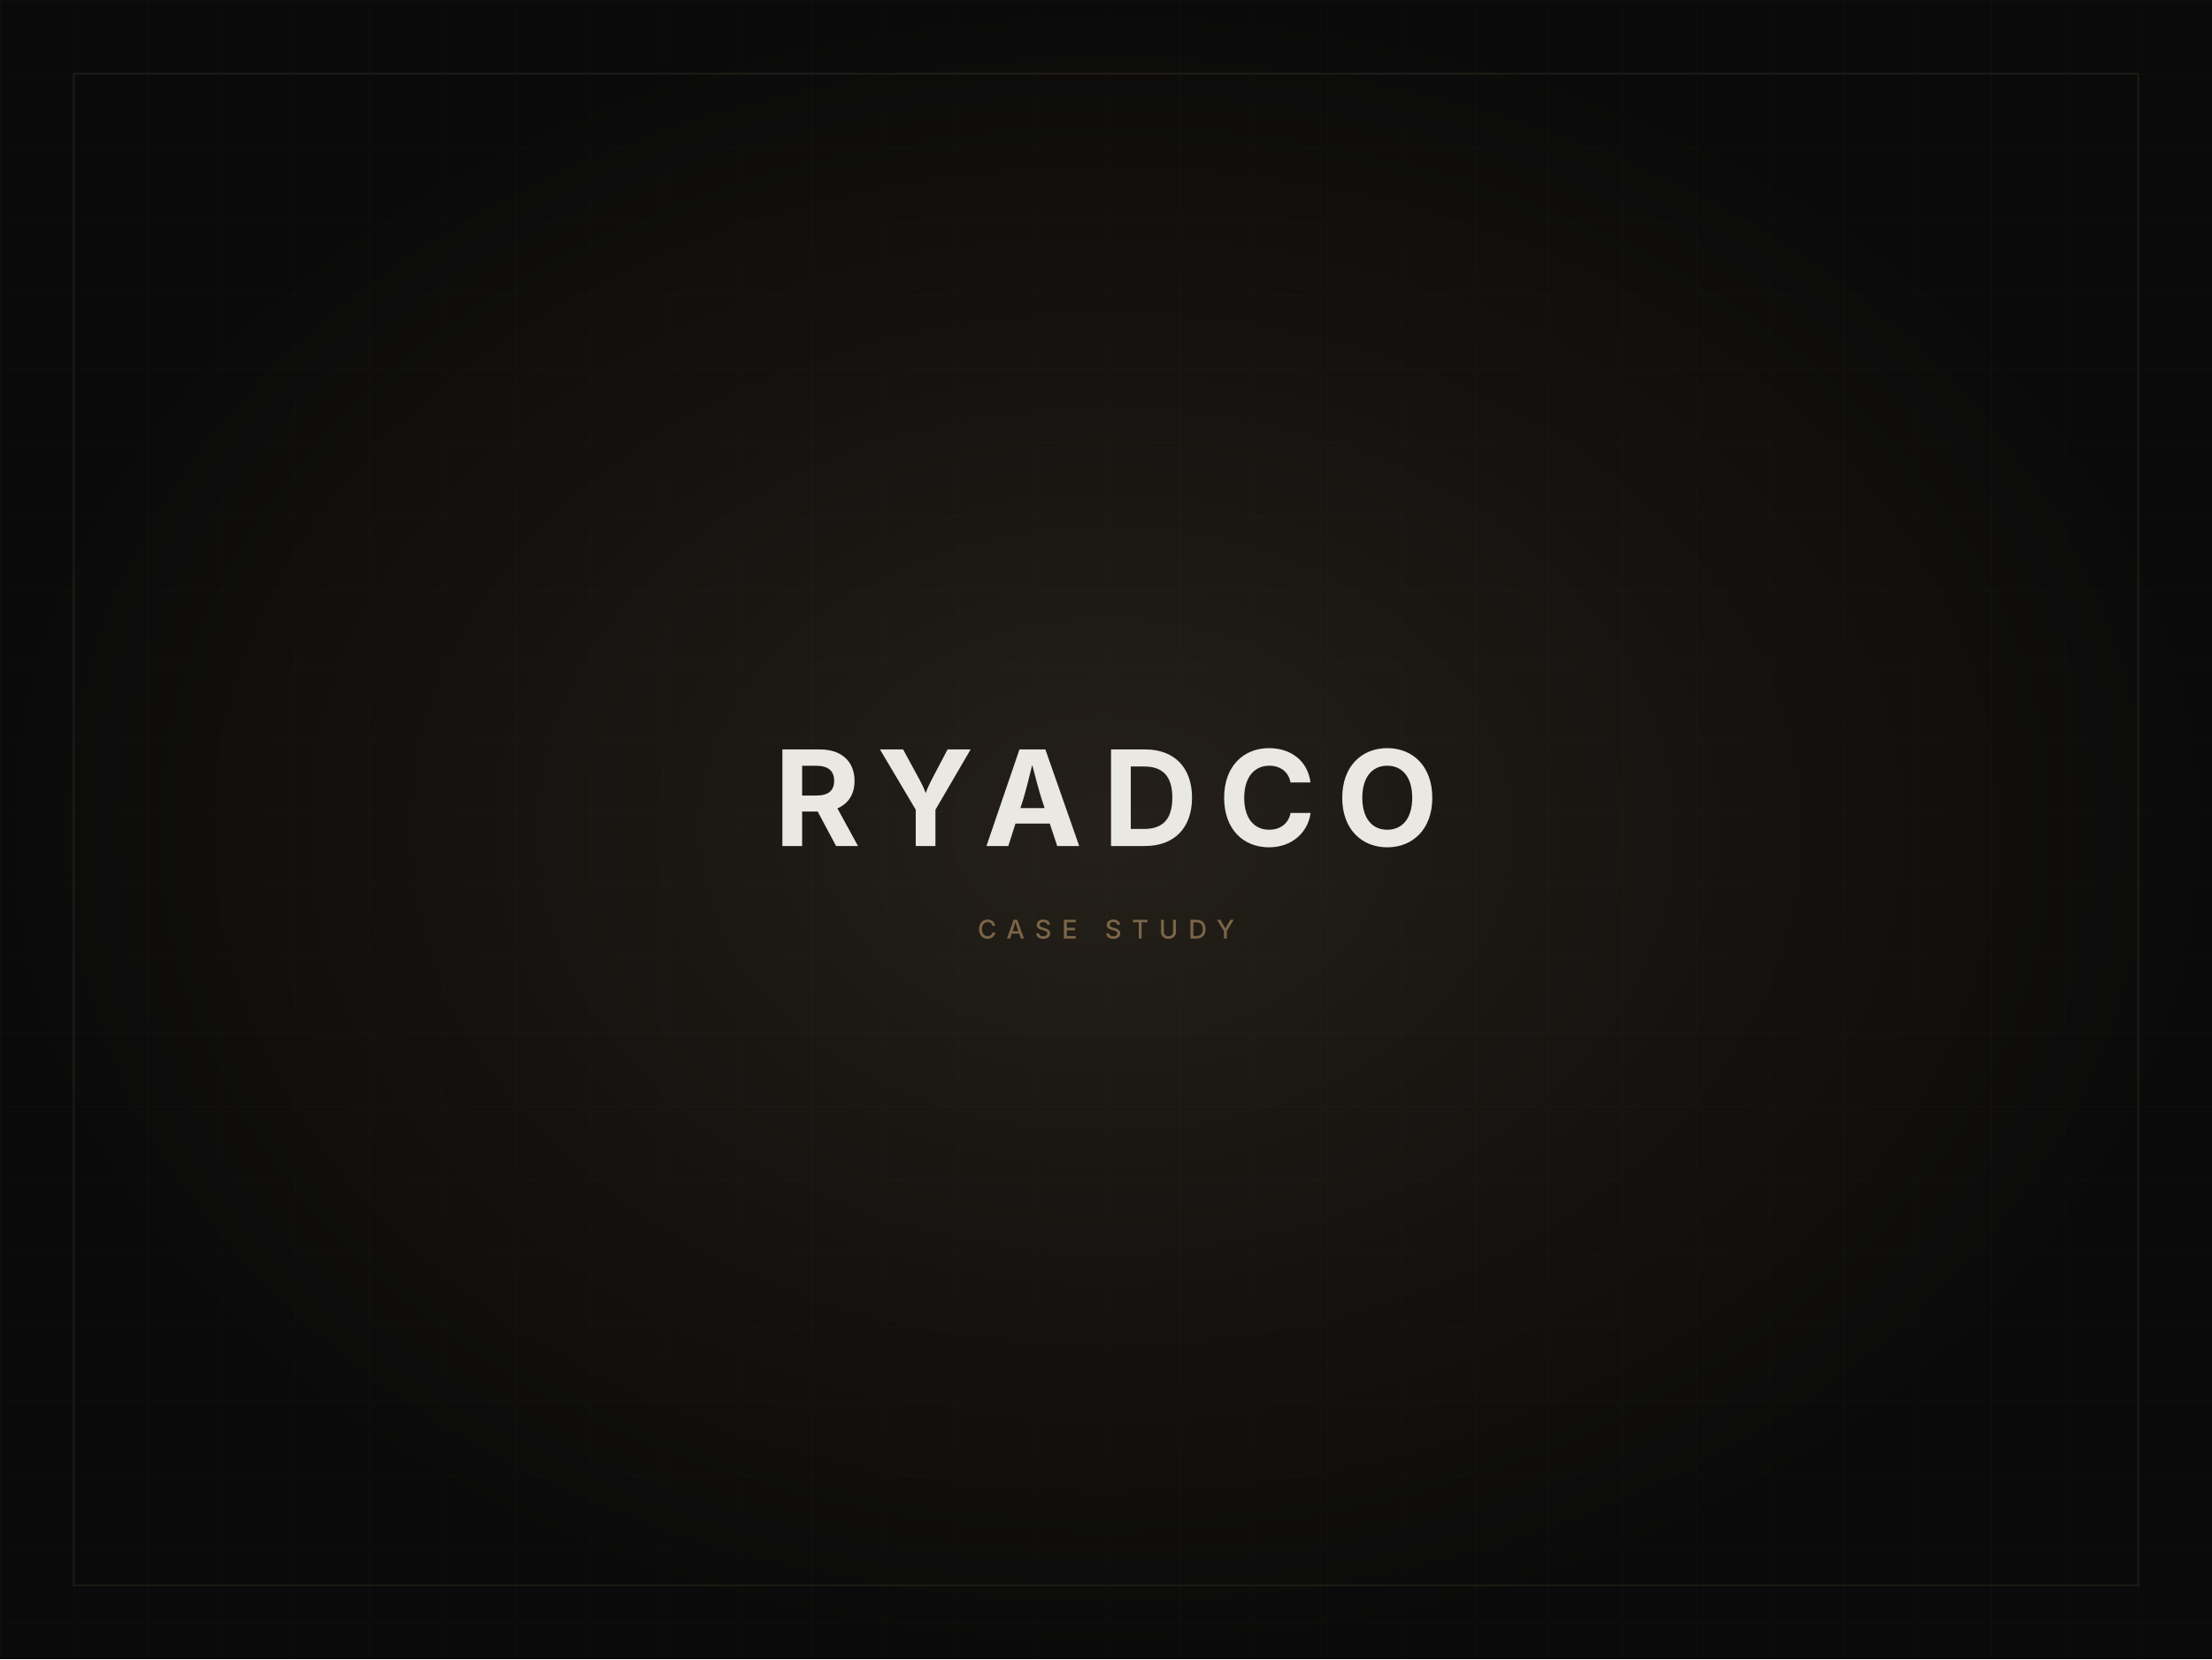
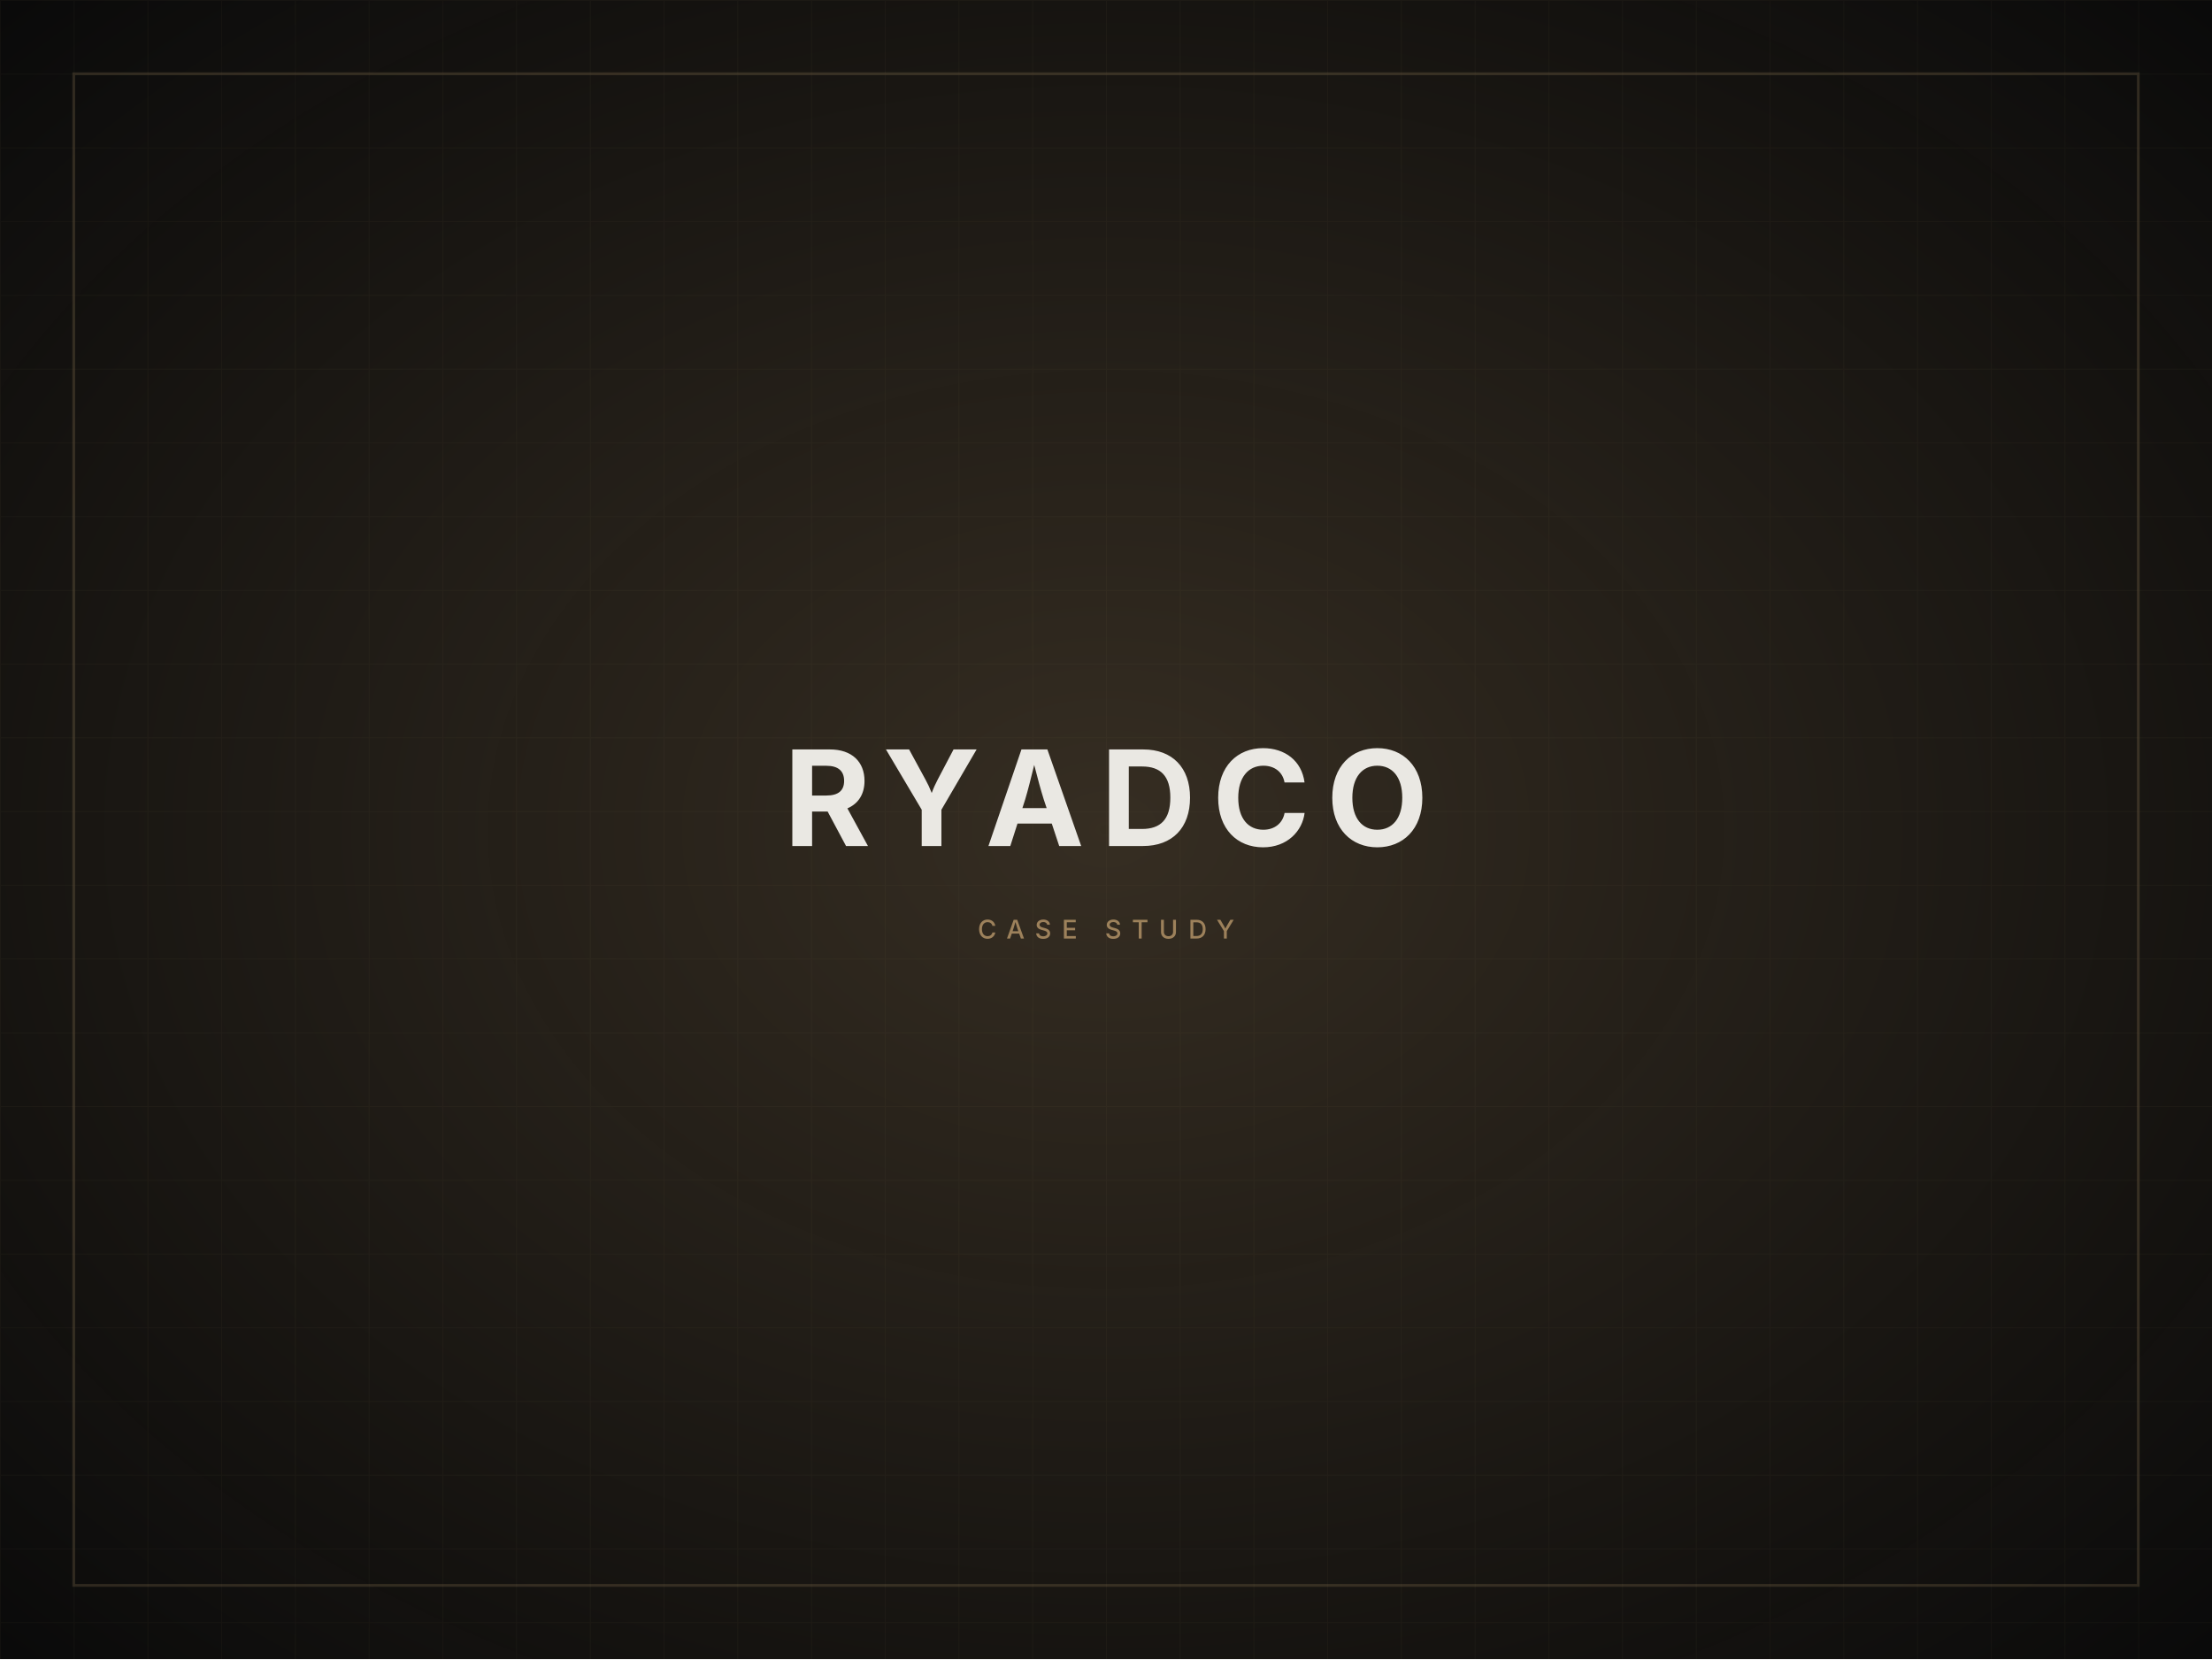
<svg xmlns="http://www.w3.org/2000/svg" width="1200" height="900" viewBox="0 0 1200 900">
  <defs>
-     <radialGradient id="goldGlow" cx="50%" cy="50%" r="50%" fx="50%" fy="50%">
-       <stop offset="0%" stop-color="rgba(184, 151, 106, 0.15)" />
+     <radialGradient id="goldGlow" cx="50%" cy="50%" r="70%" fx="50%" fy="50%">
+       <stop offset="0%" stop-color="rgba(184, 151, 106, 0.25)" />
      <stop offset="100%" stop-color="rgba(184, 151, 106, 0)" />
    </radialGradient>
    <pattern id="grid" width="40" height="40" patternUnits="userSpaceOnUse">
-       <path d="M 40 0 L 0 0 0 40" fill="none" stroke="rgba(234, 232, 227, 0.02)" stroke-width="1" />
+       <path d="M 40 0 L 0 0 0 40" fill="none" stroke="rgba(184, 151, 106, 0.04)" stroke-width="1" />
    </pattern>
  </defs>
  <rect width="100%" height="100%" fill="#0A0A0A" />
  <rect width="100%" height="100%" fill="url(#grid)" />
  <rect width="100%" height="100%" fill="url(#goldGlow)" />
-   <rect x="40" y="40" width="1120" height="820" fill="none" stroke="rgba(184, 151, 106, 0.1)" stroke-width="1" />
-   <text x="50%" y="48%" font-family="-apple-system, BlinkMacSystemFont, 'Inter', 'Segoe UI', Roboto, Helvetica, Arial, sans-serif" font-size="72" font-weight="700" fill="#EAE8E3" text-anchor="middle" dominant-baseline="middle" letter-spacing="0.15em">
+   <rect x="40" y="40" width="1120" height="820" fill="none" stroke="rgba(184, 151, 106, 0.2)" stroke-width="1.5" />
+   <text x="50%" y="48%" font-family="-apple-system, BlinkMacSystemFont, 'Inter', 'Segoe UI', Roboto, Helvetica, Arial, sans-serif" font-size="72" font-weight="700" fill="#EAE8E3" text-anchor="middle" dominant-baseline="middle" letter-spacing="0.12em">
    RYADCO
  </text>
-   <text x="50%" y="56%" font-family="-apple-system, BlinkMacSystemFont, 'Inter', 'Segoe UI', Roboto, sans-serif" font-size="14" font-weight="500" fill="rgba(184, 151, 106, 0.6)" text-anchor="middle" dominant-baseline="middle" letter-spacing="0.4em">
+   <text x="50%" y="56%" font-family="-apple-system, BlinkMacSystemFont, 'Inter', 'Segoe UI', Roboto, sans-serif" font-size="14" font-weight="500" fill="rgba(184, 151, 106, 0.8)" text-anchor="middle" dominant-baseline="middle" letter-spacing="0.4em">
    CASE STUDY
  </text>
</svg>
